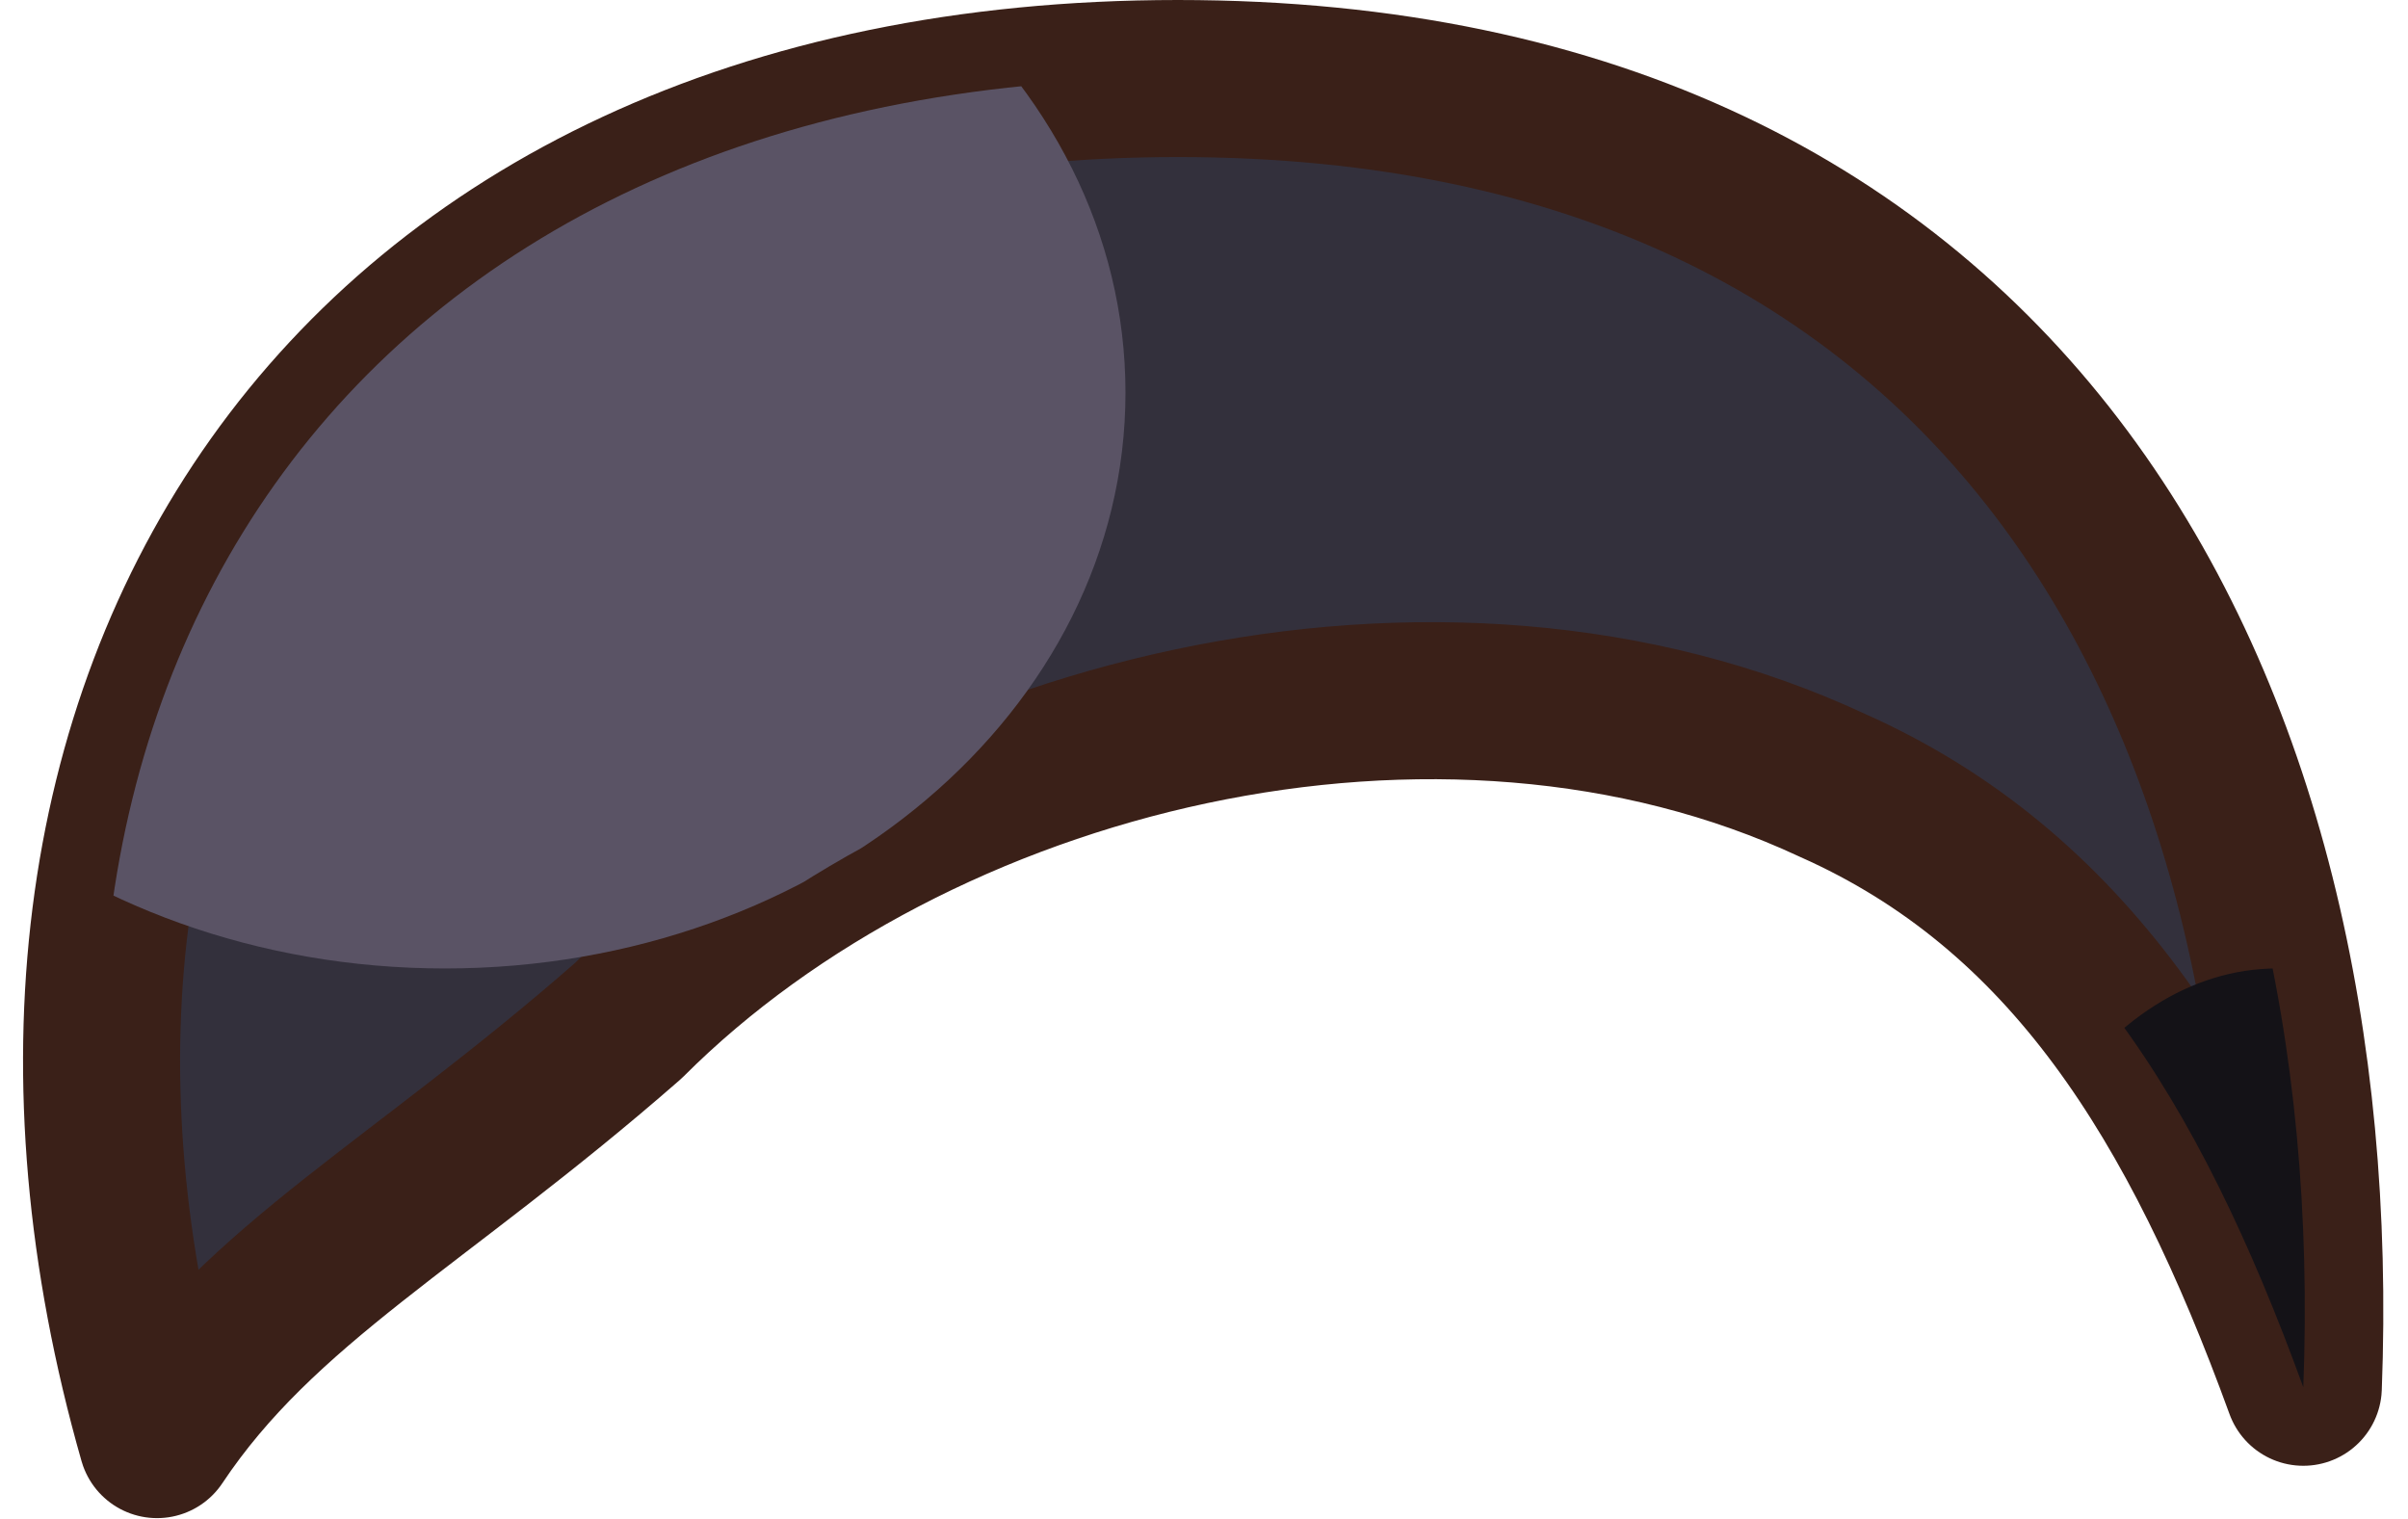
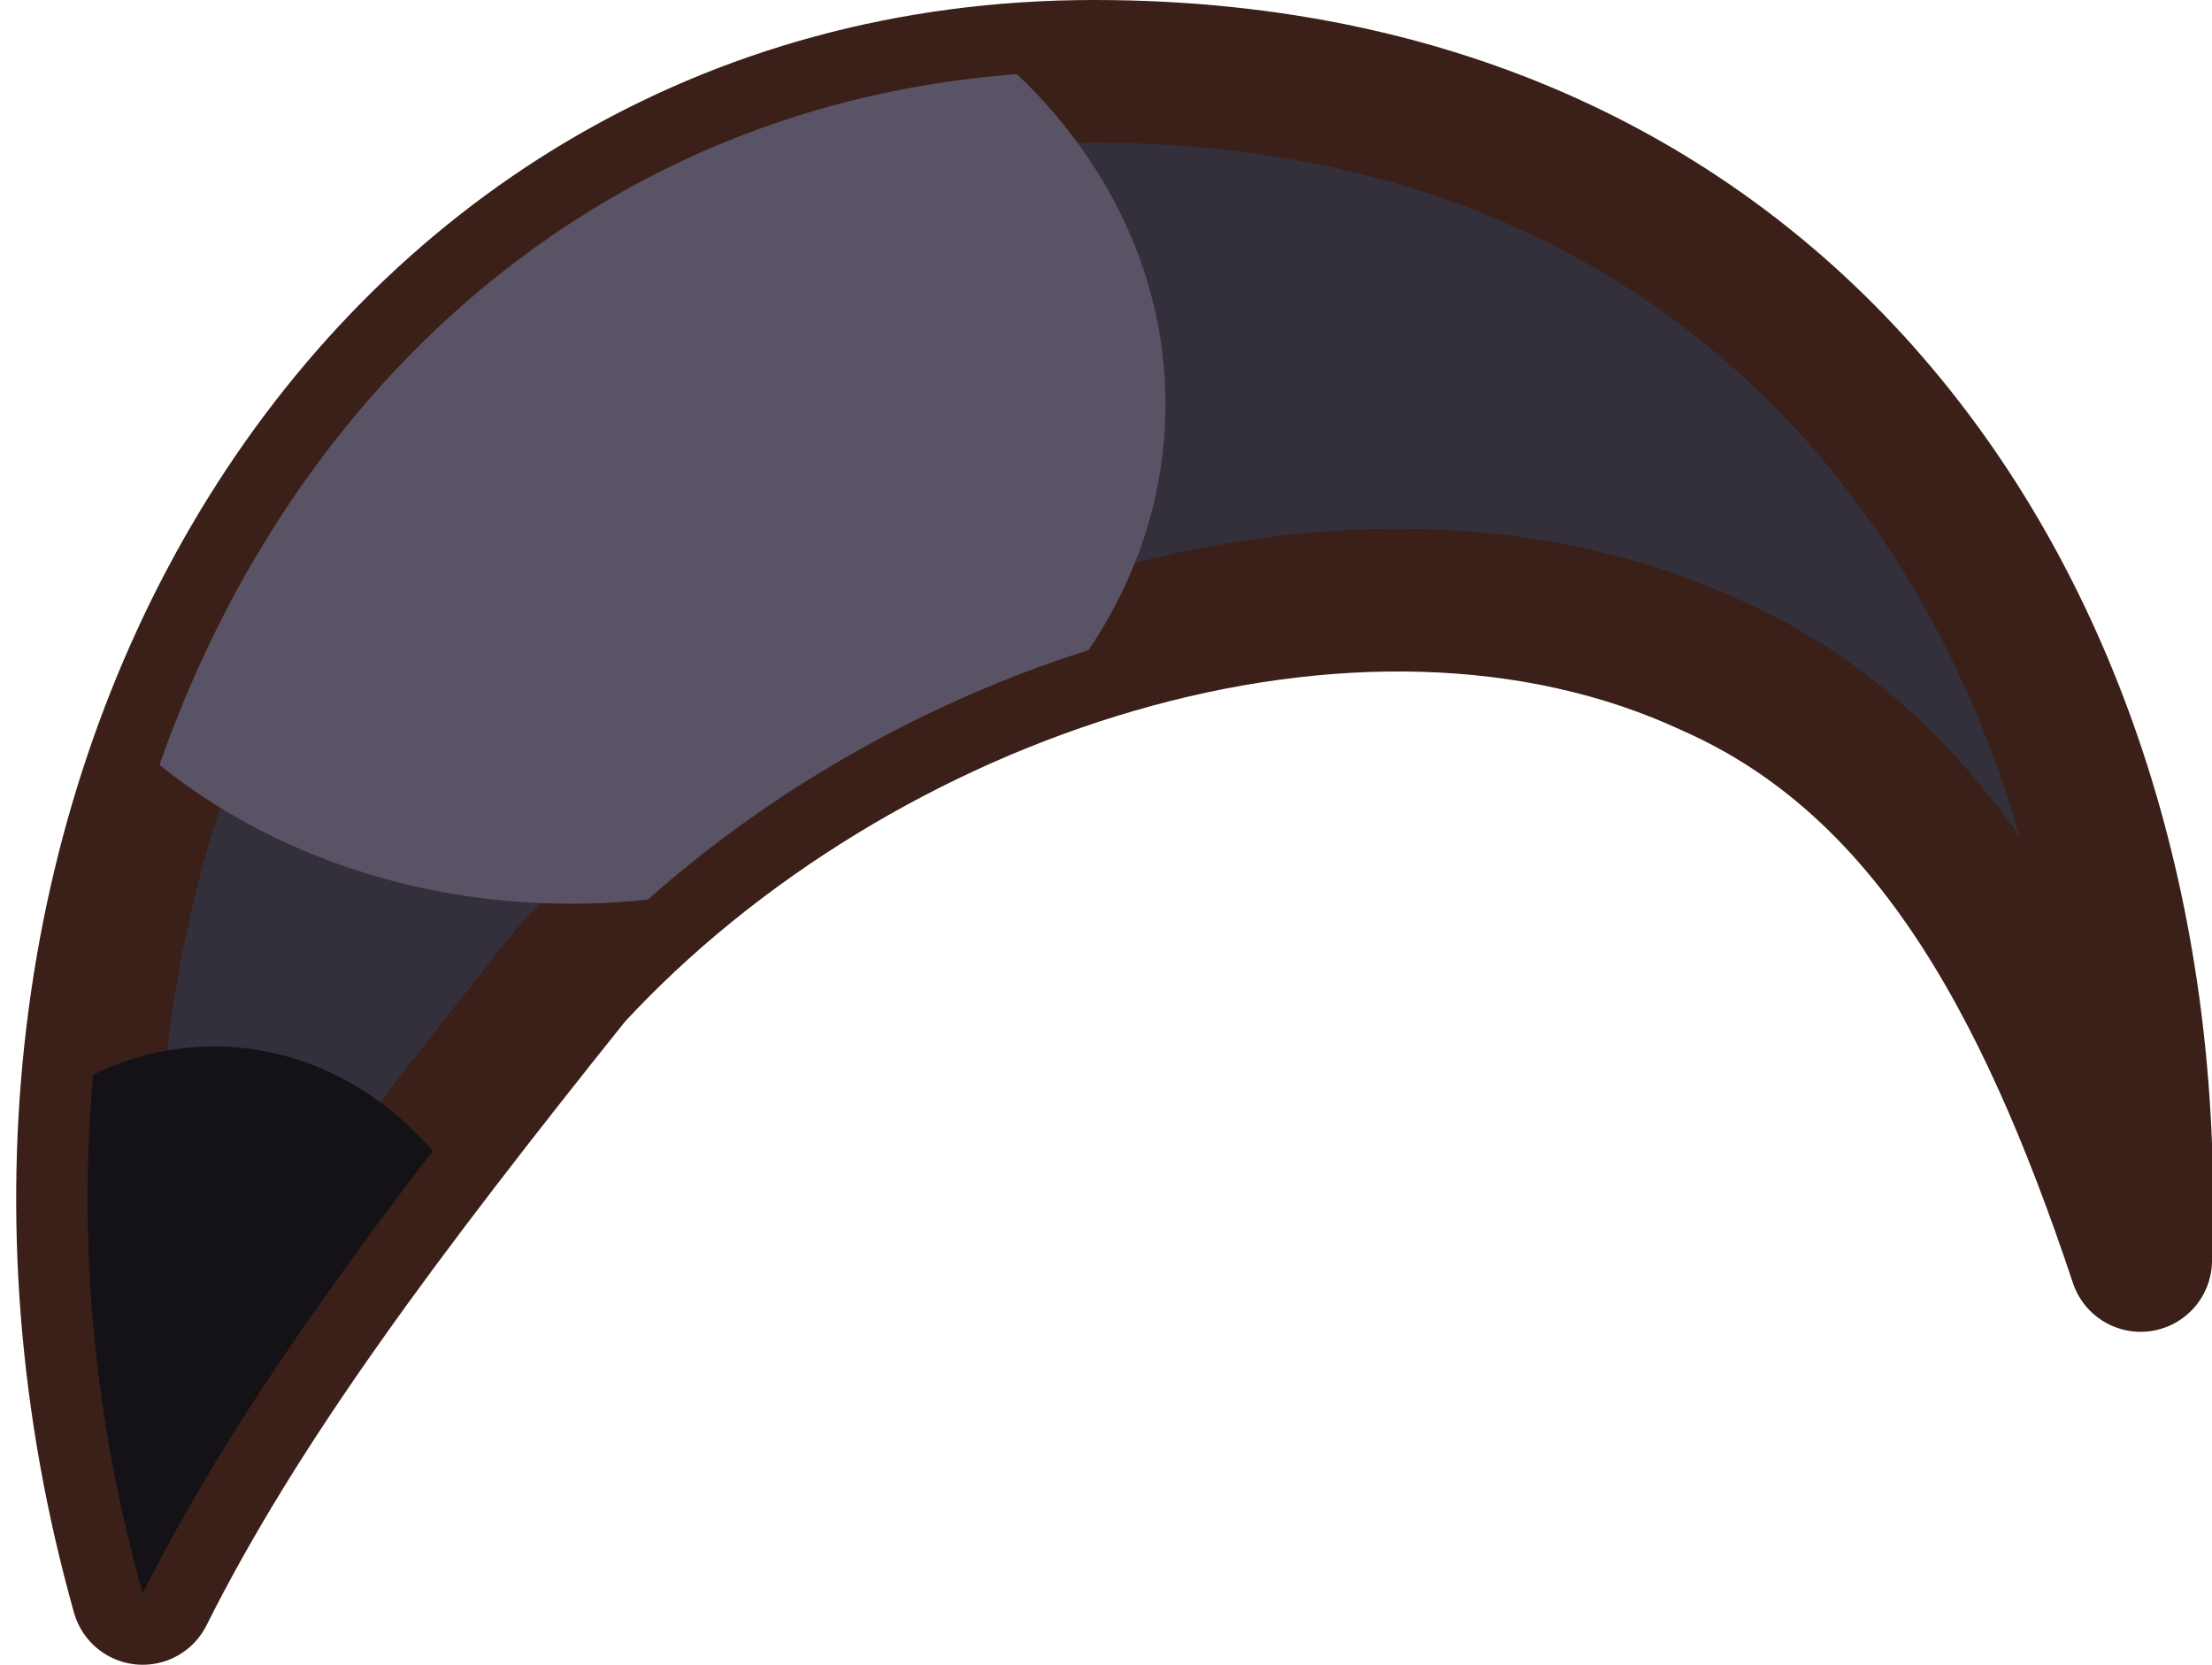
- <svg xmlns="http://www.w3.org/2000/svg" width="92" height="58" viewBox="75 21 92 58" shape-rendering="geometricPrecision">
-   <path d="M 81,76 C 73,48 88,24 120,24 C 152,24 164,48 163,74 C 159,63 154,55 145,51 C 130,44 110,49 99,60 C 91,67 85,70 81,76 Z" fill="#33303c" stroke="#3a2018" stroke-width="6" stroke-linecap="round" stroke-linejoin="round" />
+ <svg xmlns="http://www.w3.org/2000/svg" width="93" height="70" viewBox="70 19 93 70" shape-rendering="geometricPrecision">
+   <path d="M 76,86 C 67,54 85,22 116,22 C 146,22 161,46 160,72 C 156,60 151,51 142,47 C 127,40 106,47 94,60 C 86,70 80,78 76,86 Z" fill="#33303c" stroke="#3a2018" stroke-width="6" stroke-linecap="round" stroke-linejoin="round" />
  <defs>
    <clipPath id="hr-coil">
-       <path d="M 81,76 C 73,48 88,24 120,24 C 152,24 164,48 163,74 C 159,63 154,55 145,51 C 130,44 110,49 99,60 C 91,67 85,70 81,76 Z" />
+       <path d="M 76,86 C 67,54 85,22 116,22 C 146,22 161,46 160,72 C 156,60 151,51 142,47 C 127,40 106,47 94,60 C 86,70 80,78 76,86 Z" />
    </clipPath>
  </defs>
  <g clip-path="url(#hr-coil)">
-     <ellipse cx="92" cy="36" rx="26" ry="22" fill="#5a5365" />
-     <ellipse cx="162" cy="76" rx="12" ry="18" fill="#141217" />
+     <ellipse cx="94" cy="36" rx="25" ry="21" fill="#5a5365" />
+     <ellipse cx="79" cy="78" rx="13" ry="15" fill="#141217" />
  </g>
</svg>
